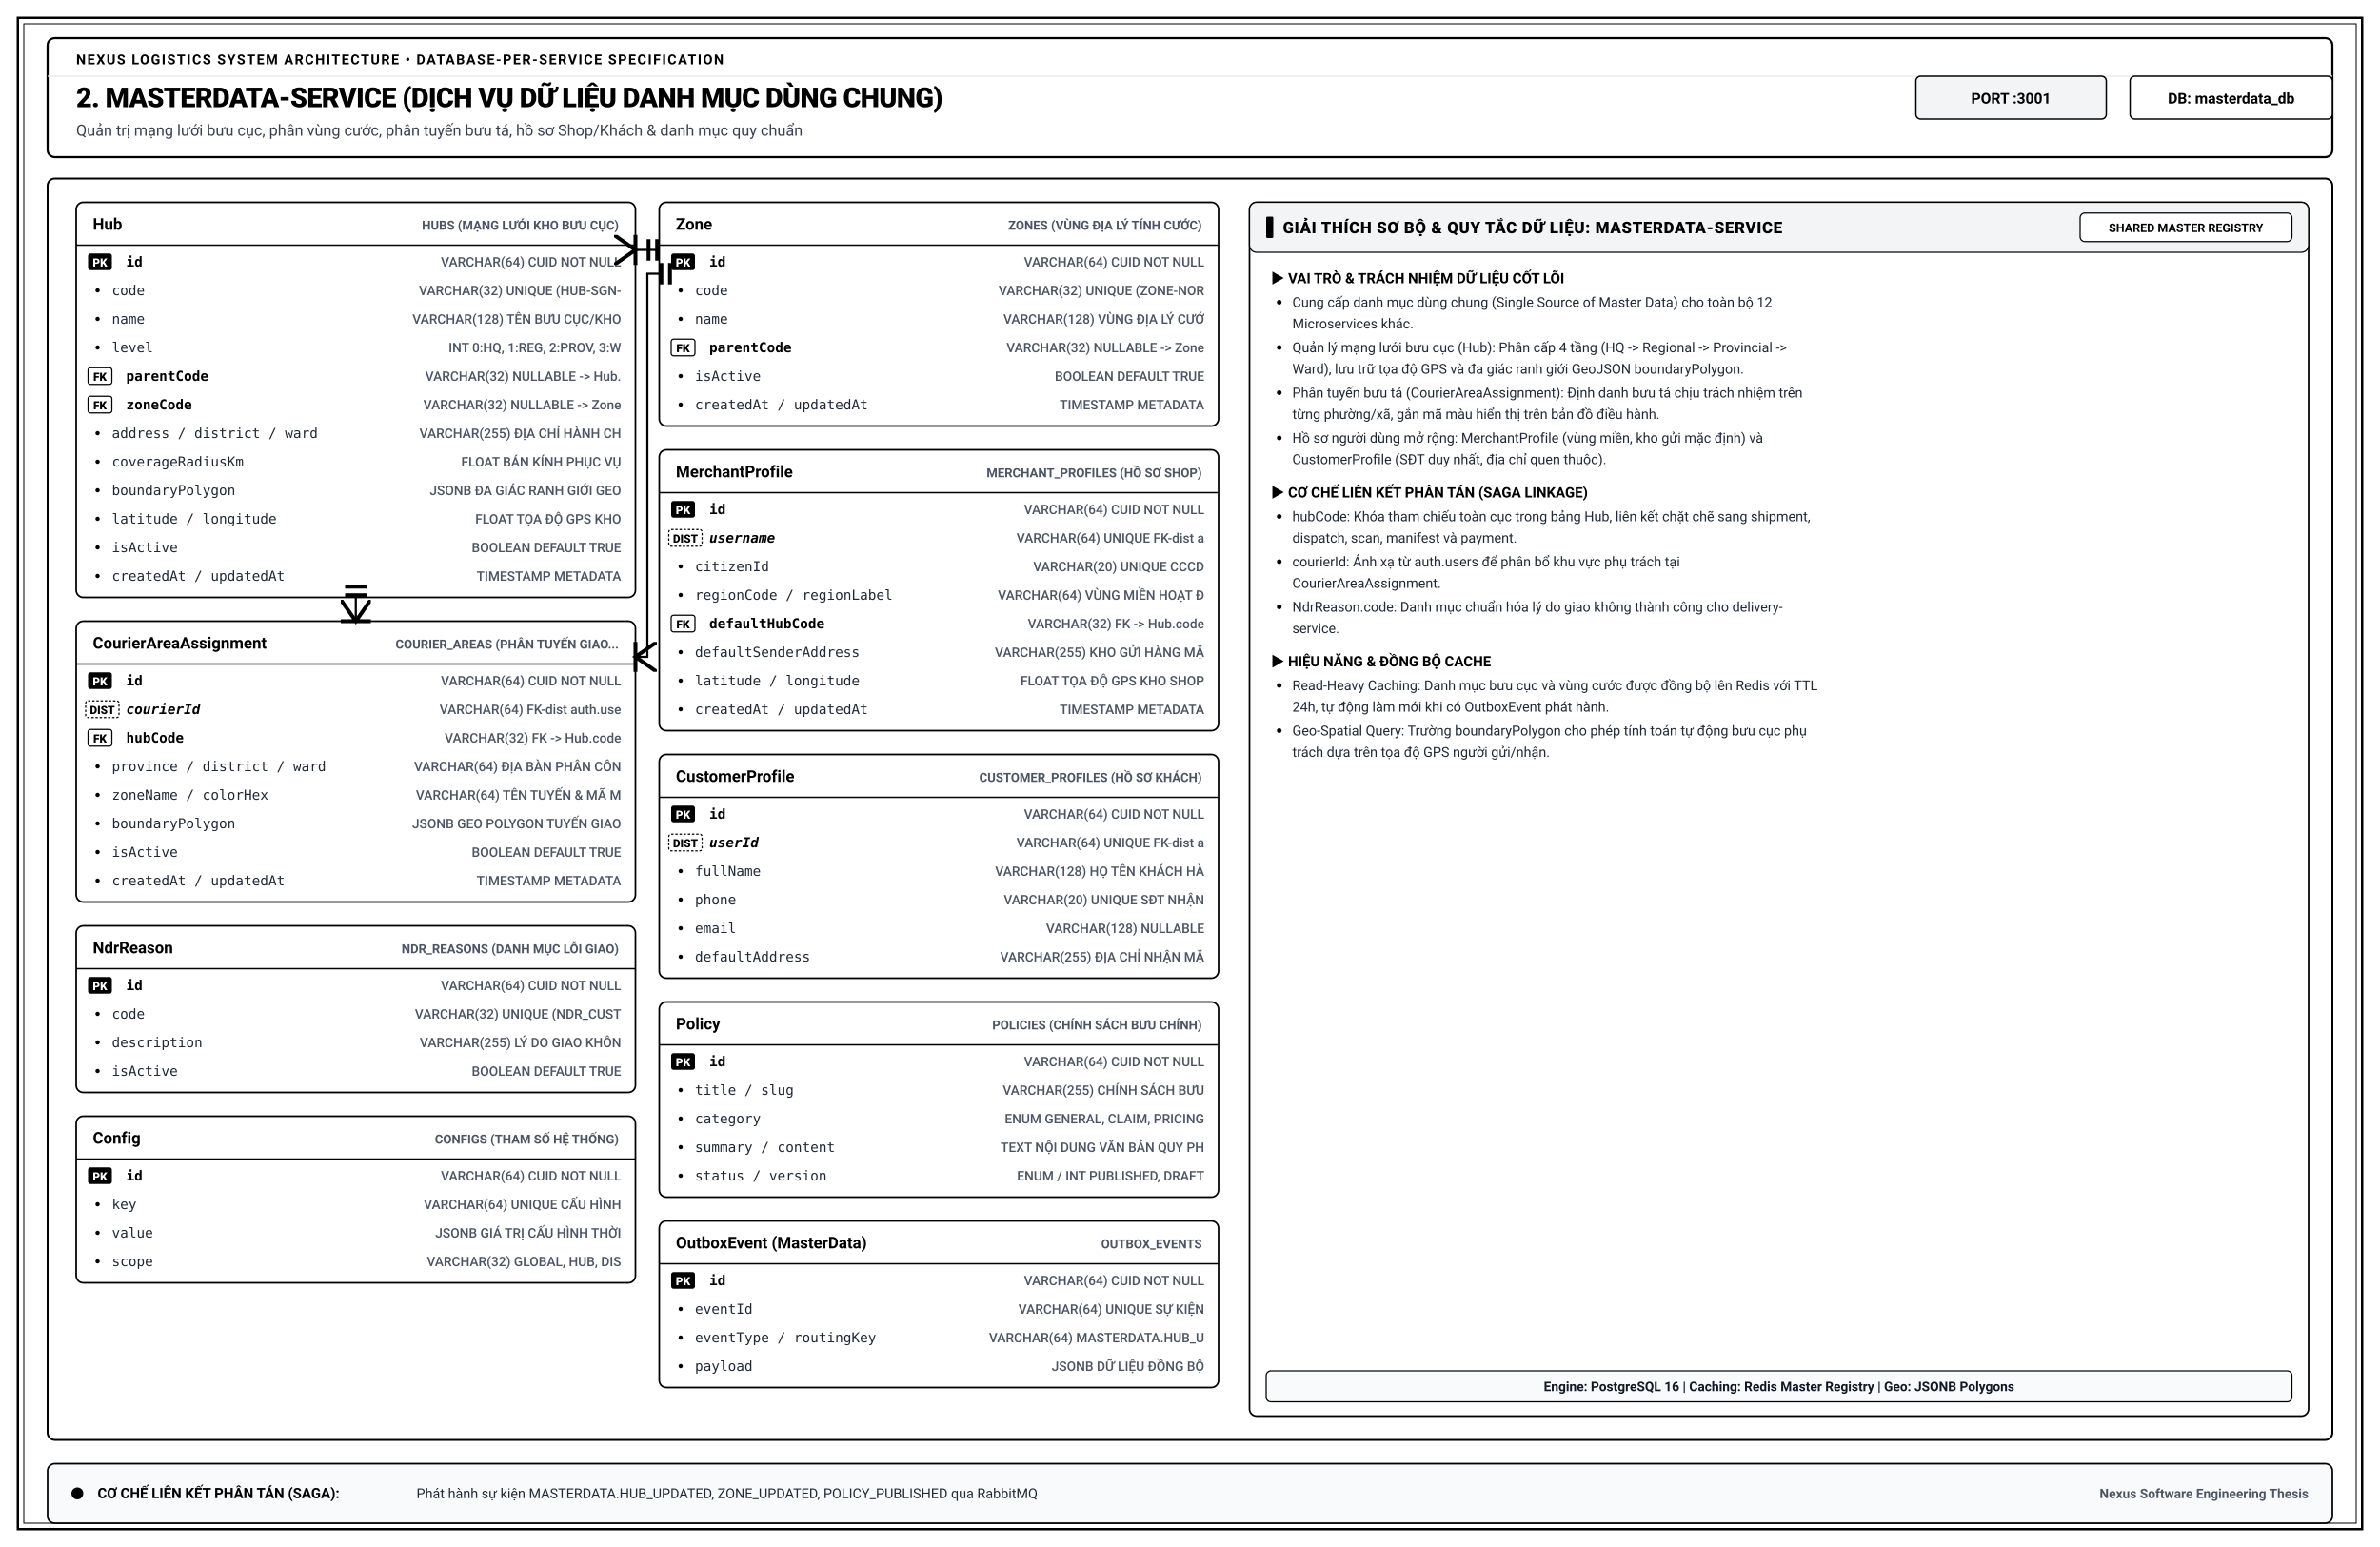
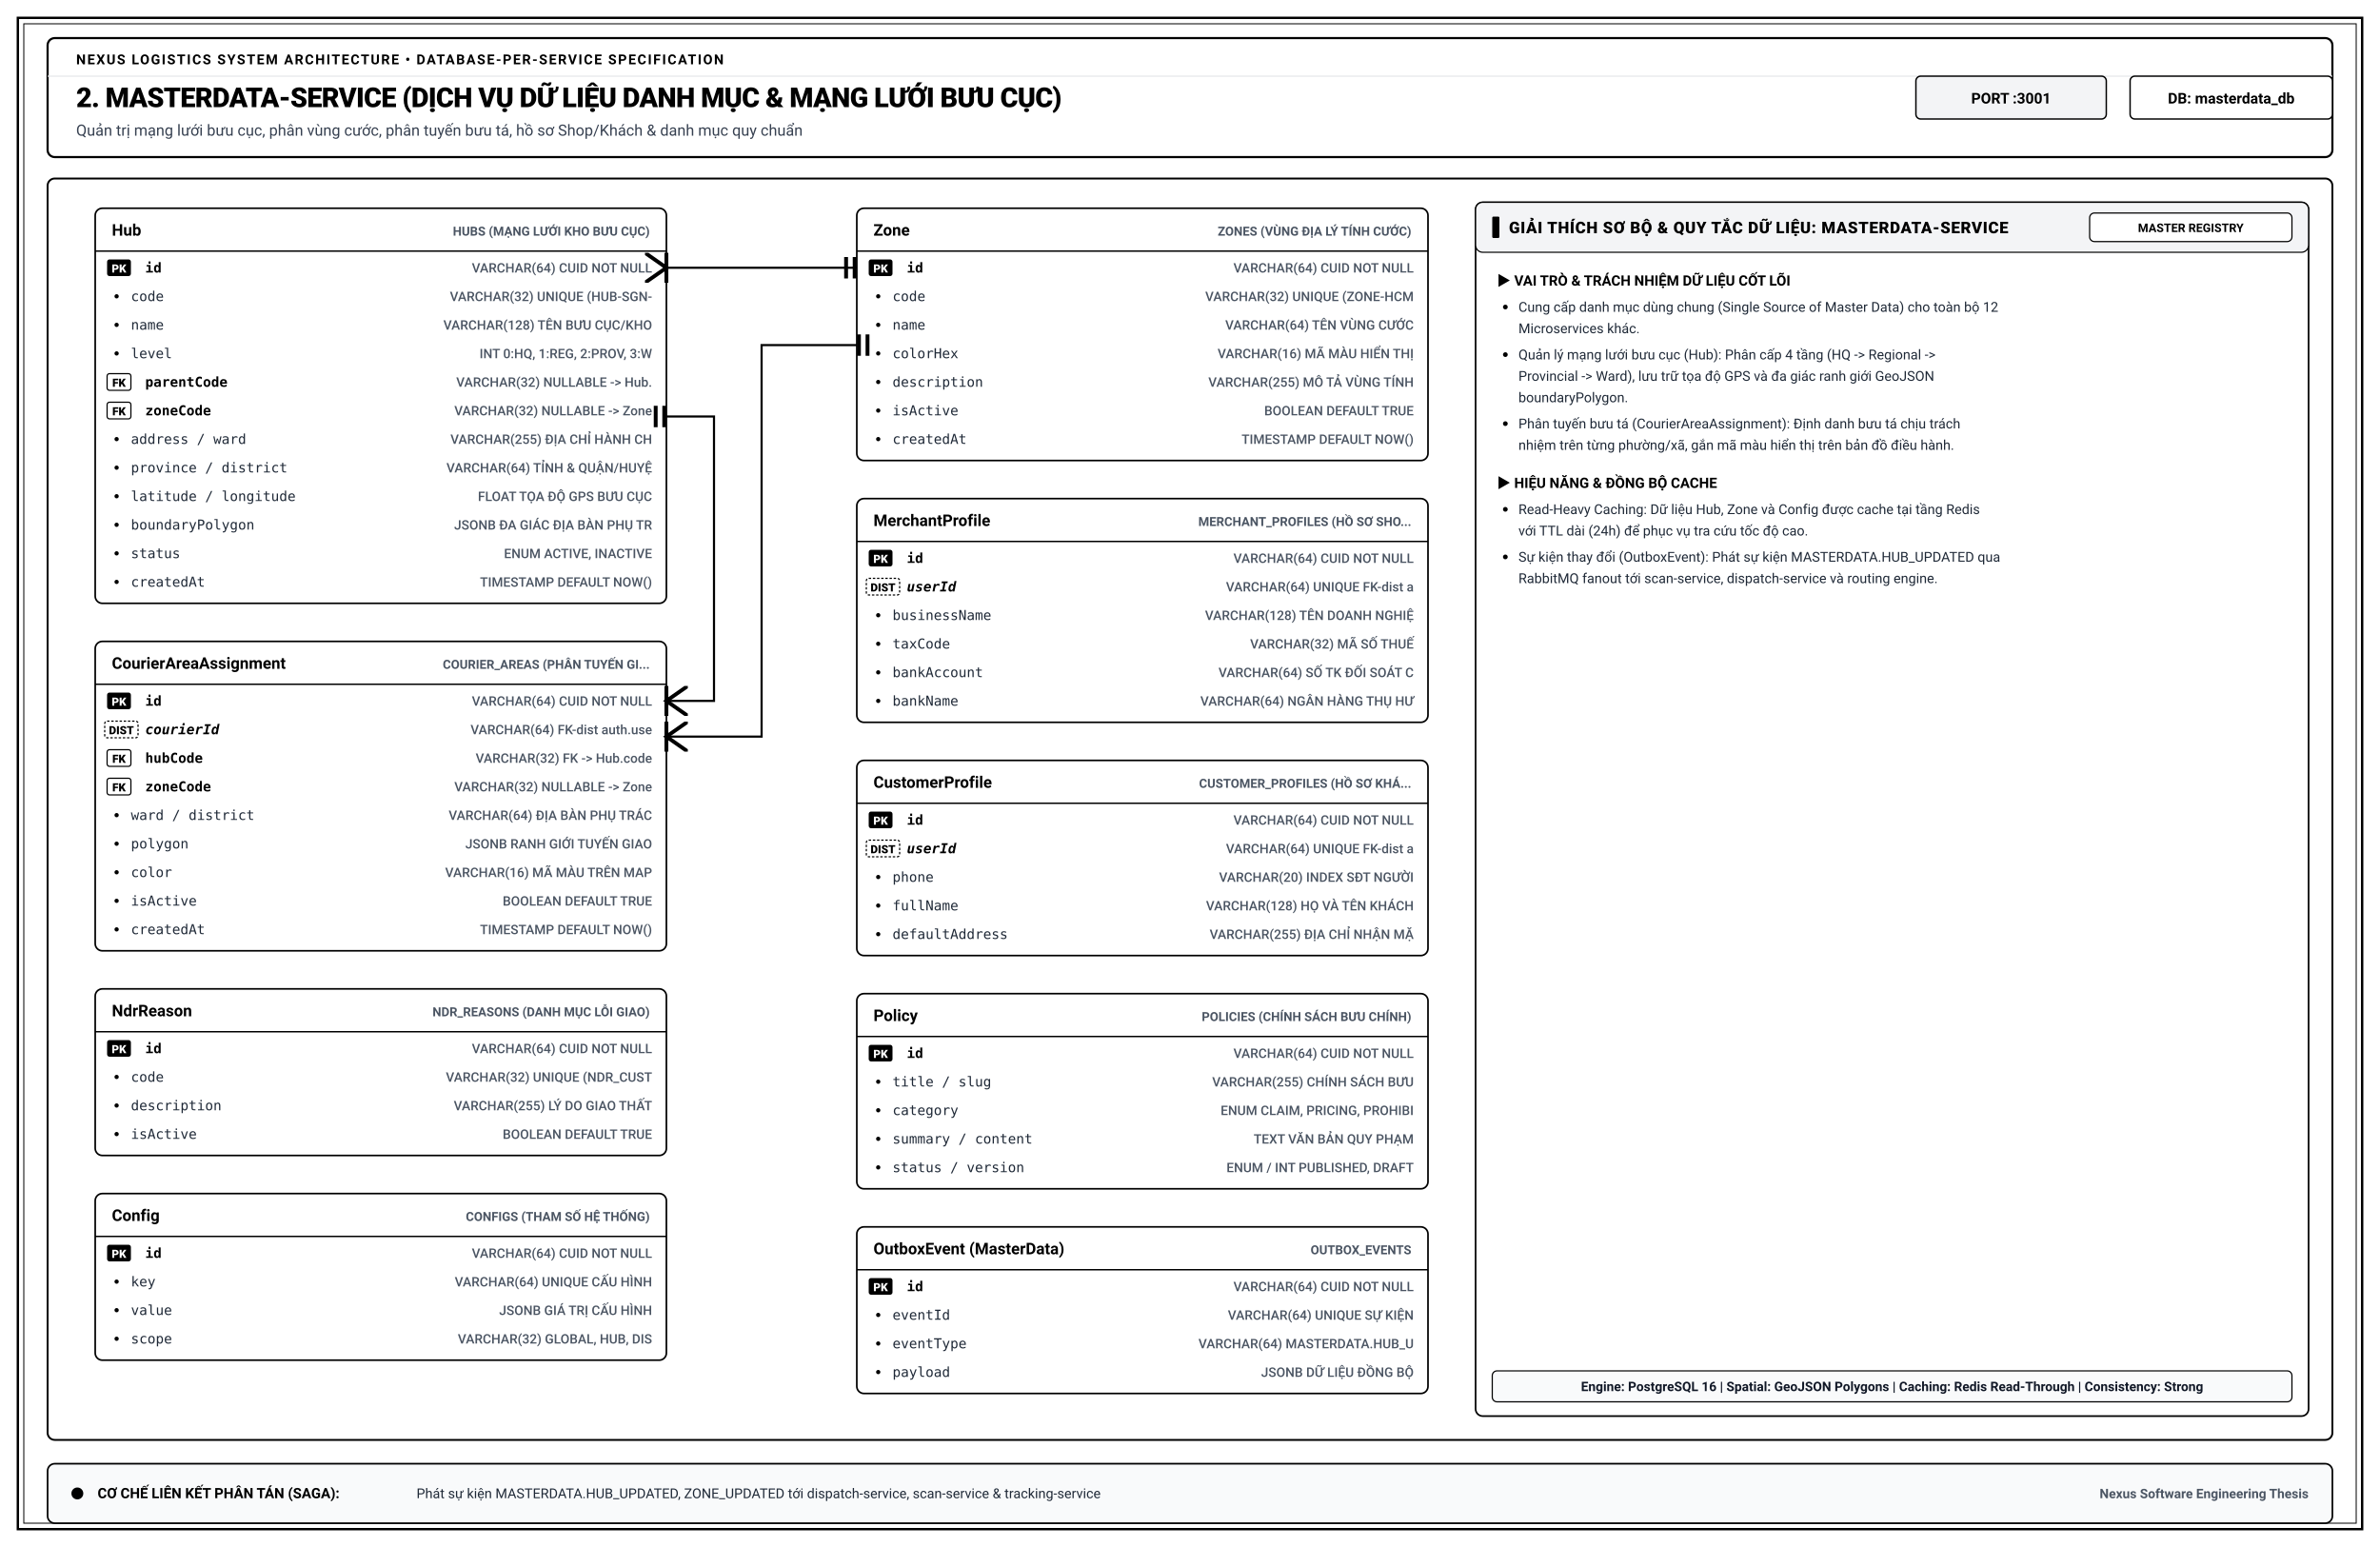
<svg xmlns="http://www.w3.org/2000/svg" viewBox="0 0 2000 1300" width="100%" height="100%" style="background:#FFFFFF;">
  <defs>
    <marker id="crow-many" markerWidth="14" markerHeight="14" refX="10" refY="7" orient="auto">
      <path d="M 0 0 L 10 7 L 0 14 M 10 0 L 10 14" stroke="#000000" stroke-width="1.8" fill="none" />
    </marker>
    <marker id="crow-one" markerWidth="14" markerHeight="14" refX="10" refY="7" orient="auto">
      <line x1="5" y1="2" x2="5" y2="12" stroke="#000000" stroke-width="1.8" />
      <line x1="9" y1="2" x2="9" y2="12" stroke="#000000" stroke-width="1.8" />
    </marker>
    <marker id="arrow-dist" markerWidth="12" markerHeight="12" refX="9" refY="6" orient="auto">
      <path d="M 0 1 L 9 6 L 0 11 z" fill="#000000" />
    </marker>
  </defs>
  <rect width="100%" height="100%" fill="#FFFFFF" />
  <rect x="15" y="15" width="1970" height="1270" fill="none" stroke="#000000" stroke-width="2" />
  <rect x="20" y="20" width="1960" height="1260" fill="none" stroke="#000000" stroke-width="0.8" />
  <style>
    text { font-family: -apple-system, BlinkMacSystemFont, "Segoe UI", Roboto, "Helvetica Neue", Arial, sans-serif; }
    .doc-badge { font-size: 11.5px; font-weight: 700; fill: #000000; letter-spacing: 1.2px; text-transform: uppercase; }
    .doc-title { font-size: 23px; font-weight: 800; fill: #000000; letter-spacing: -0.5px; }
    .doc-subtitle { font-size: 13px; font-weight: 400; fill: #374151; }
    
    .tbl-header { font-size: 13.5px; font-weight: 700; fill: #000000; }
    .tbl-tag { font-size: 10.5px; font-weight: 600; fill: #4B5563; text-transform: uppercase; }
    .tbl-field-pk { font-size: 11.5px; font-weight: 700; fill: #000000; font-family: ui-monospace, Menlo, monospace; }
    .tbl-field-fk { font-size: 11.5px; font-weight: 600; fill: #000000; font-family: ui-monospace, Menlo, monospace; }
    .tbl-field-dist { font-size: 11.5px; font-weight: 600; fill: #000000; font-style: italic; font-family: ui-monospace, Menlo, monospace; }
    .tbl-field-normal { font-size: 11.5px; font-weight: 500; fill: #1F2937; font-family: ui-monospace, Menlo, monospace; }
    .tbl-type { font-size: 11px; font-weight: 500; fill: #4B5563; }

    .badge-pk { font-size: 9.5px; font-weight: 800; fill: #FFFFFF; }
    .badge-fk { font-size: 9.5px; font-weight: 800; fill: #000000; }
    .badge-dist { font-size: 9.5px; font-weight: 800; fill: #000000; }

    .panel-header { font-size: 13.5px; font-weight: 800; fill: #000000; text-transform: uppercase; letter-spacing: 0.5px; }
    .panel-sec-title { font-size: 12px; font-weight: 700; fill: #000000; }
    .panel-body { font-size: 11.5px; font-weight: 400; fill: #1F2937; }
    .panel-bold { font-weight: 700; fill: #000000; }
    .panel-code { font-family: ui-monospace, Menlo, monospace; font-size: 11px; font-weight: 700; fill: #000000; }
  </style>
  <g id="Header" transform="translate(40, 32)">
    <rect width="1920" height="100" rx="6" fill="#FFFFFF" stroke="#000000" stroke-width="1.8" />
    <line x1="0" y1="32" x2="1920" y2="32" stroke="#E5E7EB" stroke-width="1" />
    <text x="24" y="22" class="doc-badge">NEXUS LOGISTICS SYSTEM ARCHITECTURE • DATABASE-PER-SERVICE SPECIFICATION</text>
-     <text x="24" y="58" class="doc-title">2. MASTERDATA-SERVICE (DỊCH VỤ DỮ LIỆU DANH MỤC DÙNG CHUNG)</text>
+     <text x="24" y="58" class="doc-title">2. MASTERDATA-SERVICE (DỊCH VỤ DỮ LIỆU DANH MỤC &amp; MẠNG LƯỚI BƯU CỤC)</text>
    <text x="24" y="82" class="doc-subtitle">Quản trị mạng lưới bưu cục, phân vùng cước, phân tuyến bưu tá, hồ sơ Shop/Khách &amp; danh mục quy chuẩn</text>
    <rect x="1570" y="32" width="160" height="36" rx="4" fill="#F3F4F6" stroke="#000000" stroke-width="1.2" />
    <text x="1650" y="55" font-size="12.5" font-weight="700" fill="#000000" text-anchor="middle">PORT :3001</text>
    <rect x="1750" y="32" width="170" height="36" rx="4" fill="#FFFFFF" stroke="#000000" stroke-width="1.2" />
    <text x="1835" y="55" font-size="12.5" font-weight="700" fill="#000000" text-anchor="middle">DB: masterdata_db</text>
  </g>
  <g id="ServiceBody" transform="translate(40, 150)">
    <rect width="1920" height="1060" rx="6" fill="#FFFFFF" stroke="#000000" stroke-width="1.6" />
-     <g transform="translate(24, 20)">
-       <rect width="470" height="332" rx="6" fill="#FFFFFF" stroke="#000000" stroke-width="1.4" />
-       <line x1="0" y1="36" x2="470" y2="36" stroke="#000000" stroke-width="1.2" />
+     <g transform="translate(40, 25)">
+       <rect width="480" height="332" rx="6" fill="#FFFFFF" stroke="#000000" stroke-width="1.4" />
+       <line x1="0" y1="36" x2="480" y2="36" stroke="#000000" stroke-width="1.2" />
      <text x="14" y="23" class="tbl-header">Hub</text>
-       <text x="456" y="23" class="tbl-tag" text-anchor="end">HUBS (MẠNG LƯỚI KHO BƯU CỤC)</text>
-       <rect x="10" y="43" width="20" height="14" rx="2" fill="#000000" />
-       <text x="20" y="54" class="badge-pk" text-anchor="middle">PK</text>
-       <text x="42" y="54" class="tbl-field-pk">id</text>
-       <text x="458" y="54" class="tbl-type" text-anchor="end">VARCHAR(64) CUID NOT NULL</text>
+       <text x="466" y="23" class="tbl-tag" text-anchor="end">HUBS (MẠNG LƯỚI KHO BƯU CỤC)</text>
+       <rect x="10" y="43" width="20" height="14" rx="2" fill="#000000" />
+       <text x="20" y="54" class="badge-pk" text-anchor="middle">PK</text>
+       <text x="42" y="54" class="tbl-field-pk">id</text>
+       <text x="468" y="54" class="tbl-type" text-anchor="end">VARCHAR(64) CUID NOT NULL</text>
      <circle cx="18" cy="74" r="1.8" fill="#000000" />
      <text x="30" y="78" class="tbl-field-normal">code</text>
-       <text x="458" y="78" class="tbl-type" text-anchor="end">VARCHAR(32) UNIQUE (HUB-SGN-</text>
+       <text x="468" y="78" class="tbl-type" text-anchor="end">VARCHAR(32) UNIQUE (HUB-SGN-</text>
      <circle cx="18" cy="98" r="1.8" fill="#000000" />
      <text x="30" y="102" class="tbl-field-normal">name</text>
-       <text x="458" y="102" class="tbl-type" text-anchor="end">VARCHAR(128) TÊN BƯU CỤC/KHO</text>
+       <text x="468" y="102" class="tbl-type" text-anchor="end">VARCHAR(128) TÊN BƯU CỤC/KHO</text>
      <circle cx="18" cy="122" r="1.8" fill="#000000" />
      <text x="30" y="126" class="tbl-field-normal">level</text>
-       <text x="458" y="126" class="tbl-type" text-anchor="end">INT 0:HQ, 1:REG, 2:PROV, 3:W</text>
+       <text x="468" y="126" class="tbl-type" text-anchor="end">INT 0:HQ, 1:REG, 2:PROV, 3:W</text>
      <rect x="10" y="139" width="20" height="14" rx="2" fill="#FFFFFF" stroke="#000000" stroke-width="1" />
      <text x="20" y="150" class="badge-fk" text-anchor="middle">FK</text>
      <text x="42" y="150" class="tbl-field-fk">parentCode</text>
-       <text x="458" y="150" class="tbl-type" text-anchor="end">VARCHAR(32) NULLABLE -&gt; Hub.</text>
+       <text x="468" y="150" class="tbl-type" text-anchor="end">VARCHAR(32) NULLABLE -&gt; Hub.</text>
      <rect x="10" y="163" width="20" height="14" rx="2" fill="#FFFFFF" stroke="#000000" stroke-width="1" />
      <text x="20" y="174" class="badge-fk" text-anchor="middle">FK</text>
      <text x="42" y="174" class="tbl-field-fk">zoneCode</text>
-       <text x="458" y="174" class="tbl-type" text-anchor="end">VARCHAR(32) NULLABLE -&gt; Zone</text>
+       <text x="468" y="174" class="tbl-type" text-anchor="end">VARCHAR(32) NULLABLE -&gt; Zone</text>
      <circle cx="18" cy="194" r="1.8" fill="#000000" />
-       <text x="30" y="198" class="tbl-field-normal">address / district / ward</text>
-       <text x="458" y="198" class="tbl-type" text-anchor="end">VARCHAR(255) ĐỊA CHỈ HÀNH CH</text>
+       <text x="30" y="198" class="tbl-field-normal">address / ward</text>
+       <text x="468" y="198" class="tbl-type" text-anchor="end">VARCHAR(255) ĐỊA CHỈ HÀNH CH</text>
      <circle cx="18" cy="218" r="1.8" fill="#000000" />
-       <text x="30" y="222" class="tbl-field-normal">coverageRadiusKm</text>
-       <text x="458" y="222" class="tbl-type" text-anchor="end">FLOAT BÁN KÍNH PHỤC VỤ</text>
+       <text x="30" y="222" class="tbl-field-normal">province / district</text>
+       <text x="468" y="222" class="tbl-type" text-anchor="end">VARCHAR(64) TỈNH &amp; QUẬN/HUYỆ</text>
      <circle cx="18" cy="242" r="1.8" fill="#000000" />
-       <text x="30" y="246" class="tbl-field-normal">boundaryPolygon</text>
-       <text x="458" y="246" class="tbl-type" text-anchor="end">JSONB ĐA GIÁC RANH GIỚI GEO</text>
+       <text x="30" y="246" class="tbl-field-normal">latitude / longitude</text>
+       <text x="468" y="246" class="tbl-type" text-anchor="end">FLOAT TỌA ĐỘ GPS BƯU CỤC</text>
      <circle cx="18" cy="266" r="1.8" fill="#000000" />
-       <text x="30" y="270" class="tbl-field-normal">latitude / longitude</text>
-       <text x="458" y="270" class="tbl-type" text-anchor="end">FLOAT TỌA ĐỘ GPS KHO</text>
+       <text x="30" y="270" class="tbl-field-normal">boundaryPolygon</text>
+       <text x="468" y="270" class="tbl-type" text-anchor="end">JSONB ĐA GIÁC ĐỊA BÀN PHỤ TR</text>
      <circle cx="18" cy="290" r="1.8" fill="#000000" />
-       <text x="30" y="294" class="tbl-field-normal">isActive</text>
-       <text x="458" y="294" class="tbl-type" text-anchor="end">BOOLEAN DEFAULT TRUE</text>
+       <text x="30" y="294" class="tbl-field-normal">status</text>
+       <text x="468" y="294" class="tbl-type" text-anchor="end">ENUM ACTIVE, INACTIVE</text>
      <circle cx="18" cy="314" r="1.8" fill="#000000" />
-       <text x="30" y="318" class="tbl-field-normal">createdAt / updatedAt</text>
-       <text x="458" y="318" class="tbl-type" text-anchor="end">TIMESTAMP METADATA</text>
-     </g>
-     <g transform="translate(514, 20)">
-       <rect width="470" height="188" rx="6" fill="#FFFFFF" stroke="#000000" stroke-width="1.4" />
-       <line x1="0" y1="36" x2="470" y2="36" stroke="#000000" stroke-width="1.2" />
+       <text x="30" y="318" class="tbl-field-normal">createdAt</text>
+       <text x="468" y="318" class="tbl-type" text-anchor="end">TIMESTAMP DEFAULT NOW()</text>
+     </g>
+     <g transform="translate(680, 25)">
+       <rect width="480" height="212" rx="6" fill="#FFFFFF" stroke="#000000" stroke-width="1.4" />
+       <line x1="0" y1="36" x2="480" y2="36" stroke="#000000" stroke-width="1.2" />
      <text x="14" y="23" class="tbl-header">Zone</text>
-       <text x="456" y="23" class="tbl-tag" text-anchor="end">ZONES (VÙNG ĐỊA LÝ TÍNH CƯỚC)</text>
-       <rect x="10" y="43" width="20" height="14" rx="2" fill="#000000" />
-       <text x="20" y="54" class="badge-pk" text-anchor="middle">PK</text>
-       <text x="42" y="54" class="tbl-field-pk">id</text>
-       <text x="458" y="54" class="tbl-type" text-anchor="end">VARCHAR(64) CUID NOT NULL</text>
+       <text x="466" y="23" class="tbl-tag" text-anchor="end">ZONES (VÙNG ĐỊA LÝ TÍNH CƯỚC)</text>
+       <rect x="10" y="43" width="20" height="14" rx="2" fill="#000000" />
+       <text x="20" y="54" class="badge-pk" text-anchor="middle">PK</text>
+       <text x="42" y="54" class="tbl-field-pk">id</text>
+       <text x="468" y="54" class="tbl-type" text-anchor="end">VARCHAR(64) CUID NOT NULL</text>
      <circle cx="18" cy="74" r="1.8" fill="#000000" />
      <text x="30" y="78" class="tbl-field-normal">code</text>
-       <text x="458" y="78" class="tbl-type" text-anchor="end">VARCHAR(32) UNIQUE (ZONE-NOR</text>
+       <text x="468" y="78" class="tbl-type" text-anchor="end">VARCHAR(32) UNIQUE (ZONE-HCM</text>
      <circle cx="18" cy="98" r="1.8" fill="#000000" />
      <text x="30" y="102" class="tbl-field-normal">name</text>
-       <text x="458" y="102" class="tbl-type" text-anchor="end">VARCHAR(128) VÙNG ĐỊA LÝ CƯỚ</text>
-       <rect x="10" y="115" width="20" height="14" rx="2" fill="#FFFFFF" stroke="#000000" stroke-width="1" />
-       <text x="20" y="126" class="badge-fk" text-anchor="middle">FK</text>
-       <text x="42" y="126" class="tbl-field-fk">parentCode</text>
-       <text x="458" y="126" class="tbl-type" text-anchor="end">VARCHAR(32) NULLABLE -&gt; Zone</text>
-       <circle cx="18" cy="146" r="1.8" fill="#000000" />
-       <text x="30" y="150" class="tbl-field-normal">isActive</text>
-       <text x="458" y="150" class="tbl-type" text-anchor="end">BOOLEAN DEFAULT TRUE</text>
+       <text x="468" y="102" class="tbl-type" text-anchor="end">VARCHAR(64) TÊN VÙNG CƯỚC</text>
+       <circle cx="18" cy="122" r="1.8" fill="#000000" />
+       <text x="30" y="126" class="tbl-field-normal">colorHex</text>
+       <text x="468" y="126" class="tbl-type" text-anchor="end">VARCHAR(16) MÃ MÀU HIỂN THỊ</text>
+       <circle cx="18" cy="146" r="1.8" fill="#000000" />
+       <text x="30" y="150" class="tbl-field-normal">description</text>
+       <text x="468" y="150" class="tbl-type" text-anchor="end">VARCHAR(255) MÔ TẢ VÙNG TÍNH</text>
      <circle cx="18" cy="170" r="1.8" fill="#000000" />
-       <text x="30" y="174" class="tbl-field-normal">createdAt / updatedAt</text>
-       <text x="458" y="174" class="tbl-type" text-anchor="end">TIMESTAMP METADATA</text>
-     </g>
-     <g transform="translate(24, 372)">
-       <rect width="470" height="236" rx="6" fill="#FFFFFF" stroke="#000000" stroke-width="1.4" />
-       <line x1="0" y1="36" x2="470" y2="36" stroke="#000000" stroke-width="1.2" />
+       <text x="30" y="174" class="tbl-field-normal">isActive</text>
+       <text x="468" y="174" class="tbl-type" text-anchor="end">BOOLEAN DEFAULT TRUE</text>
+       <circle cx="18" cy="194" r="1.8" fill="#000000" />
+       <text x="30" y="198" class="tbl-field-normal">createdAt</text>
+       <text x="468" y="198" class="tbl-type" text-anchor="end">TIMESTAMP DEFAULT NOW()</text>
+     </g>
+     <g transform="translate(40, 389)">
+       <rect width="480" height="260" rx="6" fill="#FFFFFF" stroke="#000000" stroke-width="1.4" />
+       <line x1="0" y1="36" x2="480" y2="36" stroke="#000000" stroke-width="1.2" />
      <text x="14" y="23" class="tbl-header">CourierAreaAssignment</text>
-       <text x="456" y="23" class="tbl-tag" text-anchor="end">COURIER_AREAS (PHÂN TUYẾN GIAO...</text>
-       <rect x="10" y="43" width="20" height="14" rx="2" fill="#000000" />
-       <text x="20" y="54" class="badge-pk" text-anchor="middle">PK</text>
-       <text x="42" y="54" class="tbl-field-pk">id</text>
-       <text x="458" y="54" class="tbl-type" text-anchor="end">VARCHAR(64) CUID NOT NULL</text>
+       <text x="466" y="23" class="tbl-tag" text-anchor="end">COURIER_AREAS (PHÂN TUYẾN GI...</text>
+       <rect x="10" y="43" width="20" height="14" rx="2" fill="#000000" />
+       <text x="20" y="54" class="badge-pk" text-anchor="middle">PK</text>
+       <text x="42" y="54" class="tbl-field-pk">id</text>
+       <text x="468" y="54" class="tbl-type" text-anchor="end">VARCHAR(64) CUID NOT NULL</text>
      <rect x="8" y="67" width="28" height="14" rx="2" fill="#FFFFFF" stroke="#000000" stroke-width="1" stroke-dasharray="2 1.5" />
      <text x="22" y="78" class="badge-dist" text-anchor="middle">DIST</text>
      <text x="42" y="78" class="tbl-field-dist">courierId</text>
-       <text x="458" y="78" class="tbl-type" text-anchor="end">VARCHAR(64) FK-dist auth.use</text>
+       <text x="468" y="78" class="tbl-type" text-anchor="end">VARCHAR(64) FK-dist auth.use</text>
      <rect x="10" y="91" width="20" height="14" rx="2" fill="#FFFFFF" stroke="#000000" stroke-width="1" />
      <text x="20" y="102" class="badge-fk" text-anchor="middle">FK</text>
      <text x="42" y="102" class="tbl-field-fk">hubCode</text>
-       <text x="458" y="102" class="tbl-type" text-anchor="end">VARCHAR(32) FK -&gt; Hub.code</text>
-       <circle cx="18" cy="122" r="1.8" fill="#000000" />
-       <text x="30" y="126" class="tbl-field-normal">province / district / ward</text>
-       <text x="458" y="126" class="tbl-type" text-anchor="end">VARCHAR(64) ĐỊA BÀN PHÂN CÔN</text>
-       <circle cx="18" cy="146" r="1.8" fill="#000000" />
-       <text x="30" y="150" class="tbl-field-normal">zoneName / colorHex</text>
-       <text x="458" y="150" class="tbl-type" text-anchor="end">VARCHAR(64) TÊN TUYẾN &amp; MÃ M</text>
+       <text x="468" y="102" class="tbl-type" text-anchor="end">VARCHAR(32) FK -&gt; Hub.code</text>
+       <rect x="10" y="115" width="20" height="14" rx="2" fill="#FFFFFF" stroke="#000000" stroke-width="1" />
+       <text x="20" y="126" class="badge-fk" text-anchor="middle">FK</text>
+       <text x="42" y="126" class="tbl-field-fk">zoneCode</text>
+       <text x="468" y="126" class="tbl-type" text-anchor="end">VARCHAR(32) NULLABLE -&gt; Zone</text>
+       <circle cx="18" cy="146" r="1.8" fill="#000000" />
+       <text x="30" y="150" class="tbl-field-normal">ward / district</text>
+       <text x="468" y="150" class="tbl-type" text-anchor="end">VARCHAR(64) ĐỊA BÀN PHỤ TRÁC</text>
      <circle cx="18" cy="170" r="1.8" fill="#000000" />
-       <text x="30" y="174" class="tbl-field-normal">boundaryPolygon</text>
-       <text x="458" y="174" class="tbl-type" text-anchor="end">JSONB GEO POLYGON TUYẾN GIAO</text>
+       <text x="30" y="174" class="tbl-field-normal">polygon</text>
+       <text x="468" y="174" class="tbl-type" text-anchor="end">JSONB RANH GIỚI TUYẾN GIAO</text>
      <circle cx="18" cy="194" r="1.8" fill="#000000" />
-       <text x="30" y="198" class="tbl-field-normal">isActive</text>
-       <text x="458" y="198" class="tbl-type" text-anchor="end">BOOLEAN DEFAULT TRUE</text>
+       <text x="30" y="198" class="tbl-field-normal">color</text>
+       <text x="468" y="198" class="tbl-type" text-anchor="end">VARCHAR(16) MÃ MÀU TRÊN MAP</text>
      <circle cx="18" cy="218" r="1.8" fill="#000000" />
-       <text x="30" y="222" class="tbl-field-normal">createdAt / updatedAt</text>
-       <text x="458" y="222" class="tbl-type" text-anchor="end">TIMESTAMP METADATA</text>
-     </g>
-     <g transform="translate(514, 228)">
-       <rect width="470" height="236" rx="6" fill="#FFFFFF" stroke="#000000" stroke-width="1.4" />
-       <line x1="0" y1="36" x2="470" y2="36" stroke="#000000" stroke-width="1.2" />
+       <text x="30" y="222" class="tbl-field-normal">isActive</text>
+       <text x="468" y="222" class="tbl-type" text-anchor="end">BOOLEAN DEFAULT TRUE</text>
+       <circle cx="18" cy="242" r="1.8" fill="#000000" />
+       <text x="30" y="246" class="tbl-field-normal">createdAt</text>
+       <text x="468" y="246" class="tbl-type" text-anchor="end">TIMESTAMP DEFAULT NOW()</text>
+     </g>
+     <g transform="translate(680, 269)">
+       <rect width="480" height="188" rx="6" fill="#FFFFFF" stroke="#000000" stroke-width="1.4" />
+       <line x1="0" y1="36" x2="480" y2="36" stroke="#000000" stroke-width="1.2" />
      <text x="14" y="23" class="tbl-header">MerchantProfile</text>
-       <text x="456" y="23" class="tbl-tag" text-anchor="end">MERCHANT_PROFILES (HỒ SƠ SHOP)</text>
-       <rect x="10" y="43" width="20" height="14" rx="2" fill="#000000" />
-       <text x="20" y="54" class="badge-pk" text-anchor="middle">PK</text>
-       <text x="42" y="54" class="tbl-field-pk">id</text>
-       <text x="458" y="54" class="tbl-type" text-anchor="end">VARCHAR(64) CUID NOT NULL</text>
-       <rect x="8" y="67" width="28" height="14" rx="2" fill="#FFFFFF" stroke="#000000" stroke-width="1" stroke-dasharray="2 1.5" />
-       <text x="22" y="78" class="badge-dist" text-anchor="middle">DIST</text>
-       <text x="42" y="78" class="tbl-field-dist">username</text>
-       <text x="458" y="78" class="tbl-type" text-anchor="end">VARCHAR(64) UNIQUE FK-dist a</text>
-       <circle cx="18" cy="98" r="1.8" fill="#000000" />
-       <text x="30" y="102" class="tbl-field-normal">citizenId</text>
-       <text x="458" y="102" class="tbl-type" text-anchor="end">VARCHAR(20) UNIQUE CCCD</text>
-       <circle cx="18" cy="122" r="1.8" fill="#000000" />
-       <text x="30" y="126" class="tbl-field-normal">regionCode / regionLabel</text>
-       <text x="458" y="126" class="tbl-type" text-anchor="end">VARCHAR(64) VÙNG MIỀN HOẠT Đ</text>
-       <rect x="10" y="139" width="20" height="14" rx="2" fill="#FFFFFF" stroke="#000000" stroke-width="1" />
-       <text x="20" y="150" class="badge-fk" text-anchor="middle">FK</text>
-       <text x="42" y="150" class="tbl-field-fk">defaultHubCode</text>
-       <text x="458" y="150" class="tbl-type" text-anchor="end">VARCHAR(32) FK -&gt; Hub.code</text>
-       <circle cx="18" cy="170" r="1.8" fill="#000000" />
-       <text x="30" y="174" class="tbl-field-normal">defaultSenderAddress</text>
-       <text x="458" y="174" class="tbl-type" text-anchor="end">VARCHAR(255) KHO GỬI HÀNG MẶ</text>
-       <circle cx="18" cy="194" r="1.8" fill="#000000" />
-       <text x="30" y="198" class="tbl-field-normal">latitude / longitude</text>
-       <text x="458" y="198" class="tbl-type" text-anchor="end">FLOAT TỌA ĐỘ GPS KHO SHOP</text>
-       <circle cx="18" cy="218" r="1.8" fill="#000000" />
-       <text x="30" y="222" class="tbl-field-normal">createdAt / updatedAt</text>
-       <text x="458" y="222" class="tbl-type" text-anchor="end">TIMESTAMP METADATA</text>
-     </g>
-     <g transform="translate(514, 484)">
-       <rect width="470" height="188" rx="6" fill="#FFFFFF" stroke="#000000" stroke-width="1.4" />
-       <line x1="0" y1="36" x2="470" y2="36" stroke="#000000" stroke-width="1.2" />
-       <text x="14" y="23" class="tbl-header">CustomerProfile</text>
-       <text x="456" y="23" class="tbl-tag" text-anchor="end">CUSTOMER_PROFILES (HỒ SƠ KHÁCH)</text>
-       <rect x="10" y="43" width="20" height="14" rx="2" fill="#000000" />
-       <text x="20" y="54" class="badge-pk" text-anchor="middle">PK</text>
-       <text x="42" y="54" class="tbl-field-pk">id</text>
-       <text x="458" y="54" class="tbl-type" text-anchor="end">VARCHAR(64) CUID NOT NULL</text>
+       <text x="466" y="23" class="tbl-tag" text-anchor="end">MERCHANT_PROFILES (HỒ SƠ SHO...</text>
+       <rect x="10" y="43" width="20" height="14" rx="2" fill="#000000" />
+       <text x="20" y="54" class="badge-pk" text-anchor="middle">PK</text>
+       <text x="42" y="54" class="tbl-field-pk">id</text>
+       <text x="468" y="54" class="tbl-type" text-anchor="end">VARCHAR(64) CUID NOT NULL</text>
      <rect x="8" y="67" width="28" height="14" rx="2" fill="#FFFFFF" stroke="#000000" stroke-width="1" stroke-dasharray="2 1.5" />
      <text x="22" y="78" class="badge-dist" text-anchor="middle">DIST</text>
      <text x="42" y="78" class="tbl-field-dist">userId</text>
-       <text x="458" y="78" class="tbl-type" text-anchor="end">VARCHAR(64) UNIQUE FK-dist a</text>
-       <circle cx="18" cy="98" r="1.8" fill="#000000" />
-       <text x="30" y="102" class="tbl-field-normal">fullName</text>
-       <text x="458" y="102" class="tbl-type" text-anchor="end">VARCHAR(128) HỌ TÊN KHÁCH HÀ</text>
-       <circle cx="18" cy="122" r="1.8" fill="#000000" />
-       <text x="30" y="126" class="tbl-field-normal">phone</text>
-       <text x="458" y="126" class="tbl-type" text-anchor="end">VARCHAR(20) UNIQUE SĐT NHẬN</text>
-       <circle cx="18" cy="146" r="1.8" fill="#000000" />
-       <text x="30" y="150" class="tbl-field-normal">email</text>
-       <text x="458" y="150" class="tbl-type" text-anchor="end">VARCHAR(128) NULLABLE</text>
+       <text x="468" y="78" class="tbl-type" text-anchor="end">VARCHAR(64) UNIQUE FK-dist a</text>
+       <circle cx="18" cy="98" r="1.8" fill="#000000" />
+       <text x="30" y="102" class="tbl-field-normal">businessName</text>
+       <text x="468" y="102" class="tbl-type" text-anchor="end">VARCHAR(128) TÊN DOANH NGHIỆ</text>
+       <circle cx="18" cy="122" r="1.8" fill="#000000" />
+       <text x="30" y="126" class="tbl-field-normal">taxCode</text>
+       <text x="468" y="126" class="tbl-type" text-anchor="end">VARCHAR(32) MÃ SỐ THUẾ</text>
+       <circle cx="18" cy="146" r="1.8" fill="#000000" />
+       <text x="30" y="150" class="tbl-field-normal">bankAccount</text>
+       <text x="468" y="150" class="tbl-type" text-anchor="end">VARCHAR(64) SỐ TK ĐỐI SOÁT C</text>
      <circle cx="18" cy="170" r="1.8" fill="#000000" />
-       <text x="30" y="174" class="tbl-field-normal">defaultAddress</text>
-       <text x="458" y="174" class="tbl-type" text-anchor="end">VARCHAR(255) ĐỊA CHỈ NHẬN MẶ</text>
-     </g>
-     <g transform="translate(24, 628)">
-       <rect width="470" height="140" rx="6" fill="#FFFFFF" stroke="#000000" stroke-width="1.4" />
-       <line x1="0" y1="36" x2="470" y2="36" stroke="#000000" stroke-width="1.2" />
+       <text x="30" y="174" class="tbl-field-normal">bankName</text>
+       <text x="468" y="174" class="tbl-type" text-anchor="end">VARCHAR(64) NGÂN HÀNG THỤ HƯ</text>
+     </g>
+     <g transform="translate(680, 489)">
+       <rect width="480" height="164" rx="6" fill="#FFFFFF" stroke="#000000" stroke-width="1.4" />
+       <line x1="0" y1="36" x2="480" y2="36" stroke="#000000" stroke-width="1.2" />
+       <text x="14" y="23" class="tbl-header">CustomerProfile</text>
+       <text x="466" y="23" class="tbl-tag" text-anchor="end">CUSTOMER_PROFILES (HỒ SƠ KHÁ...</text>
+       <rect x="10" y="43" width="20" height="14" rx="2" fill="#000000" />
+       <text x="20" y="54" class="badge-pk" text-anchor="middle">PK</text>
+       <text x="42" y="54" class="tbl-field-pk">id</text>
+       <text x="468" y="54" class="tbl-type" text-anchor="end">VARCHAR(64) CUID NOT NULL</text>
+       <rect x="8" y="67" width="28" height="14" rx="2" fill="#FFFFFF" stroke="#000000" stroke-width="1" stroke-dasharray="2 1.5" />
+       <text x="22" y="78" class="badge-dist" text-anchor="middle">DIST</text>
+       <text x="42" y="78" class="tbl-field-dist">userId</text>
+       <text x="468" y="78" class="tbl-type" text-anchor="end">VARCHAR(64) UNIQUE FK-dist a</text>
+       <circle cx="18" cy="98" r="1.8" fill="#000000" />
+       <text x="30" y="102" class="tbl-field-normal">phone</text>
+       <text x="468" y="102" class="tbl-type" text-anchor="end">VARCHAR(20) INDEX SĐT NGƯỜI</text>
+       <circle cx="18" cy="122" r="1.8" fill="#000000" />
+       <text x="30" y="126" class="tbl-field-normal">fullName</text>
+       <text x="468" y="126" class="tbl-type" text-anchor="end">VARCHAR(128) HỌ VÀ TÊN KHÁCH</text>
+       <circle cx="18" cy="146" r="1.8" fill="#000000" />
+       <text x="30" y="150" class="tbl-field-normal">defaultAddress</text>
+       <text x="468" y="150" class="tbl-type" text-anchor="end">VARCHAR(255) ĐỊA CHỈ NHẬN MẶ</text>
+     </g>
+     <g transform="translate(40, 681)">
+       <rect width="480" height="140" rx="6" fill="#FFFFFF" stroke="#000000" stroke-width="1.4" />
+       <line x1="0" y1="36" x2="480" y2="36" stroke="#000000" stroke-width="1.2" />
      <text x="14" y="23" class="tbl-header">NdrReason</text>
-       <text x="456" y="23" class="tbl-tag" text-anchor="end">NDR_REASONS (DANH MỤC LỖI GIAO)</text>
-       <rect x="10" y="43" width="20" height="14" rx="2" fill="#000000" />
-       <text x="20" y="54" class="badge-pk" text-anchor="middle">PK</text>
-       <text x="42" y="54" class="tbl-field-pk">id</text>
-       <text x="458" y="54" class="tbl-type" text-anchor="end">VARCHAR(64) CUID NOT NULL</text>
+       <text x="466" y="23" class="tbl-tag" text-anchor="end">NDR_REASONS (DANH MỤC LỖI GIAO)</text>
+       <rect x="10" y="43" width="20" height="14" rx="2" fill="#000000" />
+       <text x="20" y="54" class="badge-pk" text-anchor="middle">PK</text>
+       <text x="42" y="54" class="tbl-field-pk">id</text>
+       <text x="468" y="54" class="tbl-type" text-anchor="end">VARCHAR(64) CUID NOT NULL</text>
      <circle cx="18" cy="74" r="1.8" fill="#000000" />
      <text x="30" y="78" class="tbl-field-normal">code</text>
-       <text x="458" y="78" class="tbl-type" text-anchor="end">VARCHAR(32) UNIQUE (NDR_CUST</text>
+       <text x="468" y="78" class="tbl-type" text-anchor="end">VARCHAR(32) UNIQUE (NDR_CUST</text>
      <circle cx="18" cy="98" r="1.8" fill="#000000" />
      <text x="30" y="102" class="tbl-field-normal">description</text>
-       <text x="458" y="102" class="tbl-type" text-anchor="end">VARCHAR(255) LÝ DO GIAO KHÔN</text>
+       <text x="468" y="102" class="tbl-type" text-anchor="end">VARCHAR(255) LÝ DO GIAO THẤT</text>
      <circle cx="18" cy="122" r="1.8" fill="#000000" />
      <text x="30" y="126" class="tbl-field-normal">isActive</text>
-       <text x="458" y="126" class="tbl-type" text-anchor="end">BOOLEAN DEFAULT TRUE</text>
-     </g>
-     <g transform="translate(24, 788)">
-       <rect width="470" height="140" rx="6" fill="#FFFFFF" stroke="#000000" stroke-width="1.4" />
-       <line x1="0" y1="36" x2="470" y2="36" stroke="#000000" stroke-width="1.2" />
+       <text x="468" y="126" class="tbl-type" text-anchor="end">BOOLEAN DEFAULT TRUE</text>
+     </g>
+     <g transform="translate(40, 853)">
+       <rect width="480" height="140" rx="6" fill="#FFFFFF" stroke="#000000" stroke-width="1.4" />
+       <line x1="0" y1="36" x2="480" y2="36" stroke="#000000" stroke-width="1.2" />
      <text x="14" y="23" class="tbl-header">Config</text>
-       <text x="456" y="23" class="tbl-tag" text-anchor="end">CONFIGS (THAM SỐ HỆ THỐNG)</text>
-       <rect x="10" y="43" width="20" height="14" rx="2" fill="#000000" />
-       <text x="20" y="54" class="badge-pk" text-anchor="middle">PK</text>
-       <text x="42" y="54" class="tbl-field-pk">id</text>
-       <text x="458" y="54" class="tbl-type" text-anchor="end">VARCHAR(64) CUID NOT NULL</text>
+       <text x="466" y="23" class="tbl-tag" text-anchor="end">CONFIGS (THAM SỐ HỆ THỐNG)</text>
+       <rect x="10" y="43" width="20" height="14" rx="2" fill="#000000" />
+       <text x="20" y="54" class="badge-pk" text-anchor="middle">PK</text>
+       <text x="42" y="54" class="tbl-field-pk">id</text>
+       <text x="468" y="54" class="tbl-type" text-anchor="end">VARCHAR(64) CUID NOT NULL</text>
      <circle cx="18" cy="74" r="1.8" fill="#000000" />
      <text x="30" y="78" class="tbl-field-normal">key</text>
-       <text x="458" y="78" class="tbl-type" text-anchor="end">VARCHAR(64) UNIQUE CẤU HÌNH</text>
+       <text x="468" y="78" class="tbl-type" text-anchor="end">VARCHAR(64) UNIQUE CẤU HÌNH</text>
      <circle cx="18" cy="98" r="1.8" fill="#000000" />
      <text x="30" y="102" class="tbl-field-normal">value</text>
-       <text x="458" y="102" class="tbl-type" text-anchor="end">JSONB GIÁ TRỊ CẤU HÌNH THỜI</text>
+       <text x="468" y="102" class="tbl-type" text-anchor="end">JSONB GIÁ TRỊ CẤU HÌNH</text>
      <circle cx="18" cy="122" r="1.8" fill="#000000" />
      <text x="30" y="126" class="tbl-field-normal">scope</text>
-       <text x="458" y="126" class="tbl-type" text-anchor="end">VARCHAR(32) GLOBAL, HUB, DIS</text>
-     </g>
-     <g transform="translate(514, 692)">
-       <rect width="470" height="164" rx="6" fill="#FFFFFF" stroke="#000000" stroke-width="1.4" />
-       <line x1="0" y1="36" x2="470" y2="36" stroke="#000000" stroke-width="1.2" />
+       <text x="468" y="126" class="tbl-type" text-anchor="end">VARCHAR(32) GLOBAL, HUB, DIS</text>
+     </g>
+     <g transform="translate(680, 685)">
+       <rect width="480" height="164" rx="6" fill="#FFFFFF" stroke="#000000" stroke-width="1.4" />
+       <line x1="0" y1="36" x2="480" y2="36" stroke="#000000" stroke-width="1.2" />
      <text x="14" y="23" class="tbl-header">Policy</text>
-       <text x="456" y="23" class="tbl-tag" text-anchor="end">POLICIES (CHÍNH SÁCH BƯU CHÍNH)</text>
-       <rect x="10" y="43" width="20" height="14" rx="2" fill="#000000" />
-       <text x="20" y="54" class="badge-pk" text-anchor="middle">PK</text>
-       <text x="42" y="54" class="tbl-field-pk">id</text>
-       <text x="458" y="54" class="tbl-type" text-anchor="end">VARCHAR(64) CUID NOT NULL</text>
+       <text x="466" y="23" class="tbl-tag" text-anchor="end">POLICIES (CHÍNH SÁCH BƯU CHÍNH)</text>
+       <rect x="10" y="43" width="20" height="14" rx="2" fill="#000000" />
+       <text x="20" y="54" class="badge-pk" text-anchor="middle">PK</text>
+       <text x="42" y="54" class="tbl-field-pk">id</text>
+       <text x="468" y="54" class="tbl-type" text-anchor="end">VARCHAR(64) CUID NOT NULL</text>
      <circle cx="18" cy="74" r="1.8" fill="#000000" />
      <text x="30" y="78" class="tbl-field-normal">title / slug</text>
-       <text x="458" y="78" class="tbl-type" text-anchor="end">VARCHAR(255) CHÍNH SÁCH BƯU</text>
+       <text x="468" y="78" class="tbl-type" text-anchor="end">VARCHAR(255) CHÍNH SÁCH BƯU</text>
      <circle cx="18" cy="98" r="1.8" fill="#000000" />
      <text x="30" y="102" class="tbl-field-normal">category</text>
-       <text x="458" y="102" class="tbl-type" text-anchor="end">ENUM GENERAL, CLAIM, PRICING</text>
+       <text x="468" y="102" class="tbl-type" text-anchor="end">ENUM CLAIM, PRICING, PROHIBI</text>
      <circle cx="18" cy="122" r="1.8" fill="#000000" />
      <text x="30" y="126" class="tbl-field-normal">summary / content</text>
-       <text x="458" y="126" class="tbl-type" text-anchor="end">TEXT NỘI DUNG VĂN BẢN QUY PH</text>
+       <text x="468" y="126" class="tbl-type" text-anchor="end">TEXT VĂN BẢN QUY PHẠM</text>
      <circle cx="18" cy="146" r="1.8" fill="#000000" />
      <text x="30" y="150" class="tbl-field-normal">status / version</text>
-       <text x="458" y="150" class="tbl-type" text-anchor="end">ENUM / INT PUBLISHED, DRAFT</text>
-     </g>
-     <g transform="translate(514, 876)">
-       <rect width="470" height="140" rx="6" fill="#FFFFFF" stroke="#000000" stroke-width="1.4" />
-       <line x1="0" y1="36" x2="470" y2="36" stroke="#000000" stroke-width="1.2" />
+       <text x="468" y="150" class="tbl-type" text-anchor="end">ENUM / INT PUBLISHED, DRAFT</text>
+     </g>
+     <g transform="translate(680, 881)">
+       <rect width="480" height="140" rx="6" fill="#FFFFFF" stroke="#000000" stroke-width="1.4" />
+       <line x1="0" y1="36" x2="480" y2="36" stroke="#000000" stroke-width="1.2" />
      <text x="14" y="23" class="tbl-header">OutboxEvent (MasterData)</text>
-       <text x="456" y="23" class="tbl-tag" text-anchor="end">OUTBOX_EVENTS</text>
-       <rect x="10" y="43" width="20" height="14" rx="2" fill="#000000" />
-       <text x="20" y="54" class="badge-pk" text-anchor="middle">PK</text>
-       <text x="42" y="54" class="tbl-field-pk">id</text>
-       <text x="458" y="54" class="tbl-type" text-anchor="end">VARCHAR(64) CUID NOT NULL</text>
+       <text x="466" y="23" class="tbl-tag" text-anchor="end">OUTBOX_EVENTS</text>
+       <rect x="10" y="43" width="20" height="14" rx="2" fill="#000000" />
+       <text x="20" y="54" class="badge-pk" text-anchor="middle">PK</text>
+       <text x="42" y="54" class="tbl-field-pk">id</text>
+       <text x="468" y="54" class="tbl-type" text-anchor="end">VARCHAR(64) CUID NOT NULL</text>
      <circle cx="18" cy="74" r="1.8" fill="#000000" />
      <text x="30" y="78" class="tbl-field-normal">eventId</text>
-       <text x="458" y="78" class="tbl-type" text-anchor="end">VARCHAR(64) UNIQUE SỰ KIỆN</text>
-       <circle cx="18" cy="98" r="1.8" fill="#000000" />
-       <text x="30" y="102" class="tbl-field-normal">eventType / routingKey</text>
-       <text x="458" y="102" class="tbl-type" text-anchor="end">VARCHAR(64) MASTERDATA.HUB_U</text>
+       <text x="468" y="78" class="tbl-type" text-anchor="end">VARCHAR(64) UNIQUE SỰ KIỆN</text>
+       <circle cx="18" cy="98" r="1.8" fill="#000000" />
+       <text x="30" y="102" class="tbl-field-normal">eventType</text>
+       <text x="468" y="102" class="tbl-type" text-anchor="end">VARCHAR(64) MASTERDATA.HUB_U</text>
      <circle cx="18" cy="122" r="1.8" fill="#000000" />
      <text x="30" y="126" class="tbl-field-normal">payload</text>
-       <text x="458" y="126" class="tbl-type" text-anchor="end">JSONB DỮ LIỆU ĐỒNG BỘ</text>
-     </g>
-     <path d="M 494 60 L 514 60" stroke="#000000" stroke-width="1.8" fill="none" marker-start="url(#crow-many)" marker-end="url(#crow-one)" />
-     <path d="M 259 352 L 259 372" stroke="#000000" stroke-width="1.8" fill="none" marker-start="url(#crow-one)" marker-end="url(#crow-many)" />
-     <path d="M 514 80 L 504 80 L 504 402 L 494 402" stroke="#000000" stroke-width="1.8" fill="none" marker-start="url(#crow-one)" marker-end="url(#crow-many)" />
-     <g transform="translate(1010, 20)">
-       <rect width="890" height="1020" rx="6" fill="#FFFFFF" stroke="#000000" stroke-width="1.4" />
-       <rect x="0" y="0" width="890" height="42" rx="6" fill="#F3F4F6" stroke="#000000" stroke-width="1" />
+       <text x="468" y="126" class="tbl-type" text-anchor="end">JSONB DỮ LIỆU ĐỒNG BỘ</text>
+     </g>
+     <path d="M 520 75 L 680 75" stroke="#000000" stroke-width="1.8" fill="none" marker-start="url(#crow-many)" marker-end="url(#crow-one)" />
+     <path d="M 520 200 L 560 200 L 560 439 L 520 439" stroke="#000000" stroke-width="1.8" fill="none" marker-start="url(#crow-one)" marker-end="url(#crow-many)" />
+     <path d="M 680 140 L 600 140 L 600 469 L 520 469" stroke="#000000" stroke-width="1.8" fill="none" marker-start="url(#crow-one)" marker-end="url(#crow-many)" />
+     <g transform="translate(1200, 20)">
+       <rect width="700" height="1020" rx="6" fill="#FFFFFF" stroke="#000000" stroke-width="1.4" />
+       <rect x="0" y="0" width="700" height="42" rx="6" fill="#F3F4F6" stroke="#000000" stroke-width="1" />
      <rect x="14" y="12" width="6" height="18" rx="1" fill="#000000" />
      <text x="28" y="26" class="panel-header">GIẢI THÍCH SƠ BỘ &amp; QUY TẮC DỮ LIỆU: MASTERDATA-SERVICE</text>
-       <rect x="698" y="9" width="178" height="24" rx="4" fill="#FFFFFF" stroke="#000000" stroke-width="1" />
-       <text x="787.0" y="25" font-size="10" font-weight="700" fill="#000000" text-anchor="middle">SHARED MASTER REGISTRY</text>
-       <text x="18" y="68" class="panel-sec-title">▶ VAI TRÒ &amp; TRÁCH NHIỆM DỮ LIỆU CỐT LÕI</text>
-       <circle cx="25" cy="84" r="2" fill="#000000" />
-       <text x="36" y="88" class="panel-body">Cung cấp danh mục dùng chung (Single Source of Master Data) cho toàn bộ 12</text>
-       <text x="36" y="106" class="panel-body">Microservices khác.</text>
-       <circle cx="25" cy="122" r="2" fill="#000000" />
-       <text x="36" y="126" class="panel-body">Quản lý mạng lưới bưu cục (Hub): Phân cấp 4 tầng (HQ -&gt; Regional -&gt; Provincial -&gt;</text>
-       <text x="36" y="144" class="panel-body">Ward), lưu trữ tọa độ GPS và đa giác ranh giới GeoJSON boundaryPolygon.</text>
-       <circle cx="25" cy="160" r="2" fill="#000000" />
-       <text x="36" y="164" class="panel-body">Phân tuyến bưu tá (CourierAreaAssignment): Định danh bưu tá chịu trách nhiệm trên</text>
-       <text x="36" y="182" class="panel-body">từng phường/xã, gắn mã màu hiển thị trên bản đồ điều hành.</text>
-       <circle cx="25" cy="198" r="2" fill="#000000" />
-       <text x="36" y="202" class="panel-body">Hồ sơ người dùng mở rộng: MerchantProfile (vùng miền, kho gửi mặc định) và</text>
-       <text x="36" y="220" class="panel-body">CustomerProfile (SĐT duy nhất, địa chỉ quen thuộc).</text>
-       <text x="18" y="248" class="panel-sec-title">▶ CƠ CHẾ LIÊN KẾT PHÂN TÁN (SAGA LINKAGE)</text>
-       <circle cx="25" cy="264" r="2" fill="#000000" />
-       <text x="36" y="268" class="panel-body">hubCode: Khóa tham chiếu toàn cục trong bảng Hub, liên kết chặt chẽ sang shipment,</text>
-       <text x="36" y="286" class="panel-body">dispatch, scan, manifest và payment.</text>
-       <circle cx="25" cy="302" r="2" fill="#000000" />
-       <text x="36" y="306" class="panel-body">courierId: Ánh xạ từ auth.users để phân bổ khu vực phụ trách tại</text>
-       <text x="36" y="324" class="panel-body">CourierAreaAssignment.</text>
-       <circle cx="25" cy="340" r="2" fill="#000000" />
-       <text x="36" y="344" class="panel-body">NdrReason.code: Danh mục chuẩn hóa lý do giao không thành công cho delivery-</text>
-       <text x="36" y="362" class="panel-body">service.</text>
-       <text x="18" y="390" class="panel-sec-title">▶ HIỆU NĂNG &amp; ĐỒNG BỘ CACHE</text>
-       <circle cx="25" cy="406" r="2" fill="#000000" />
-       <text x="36" y="410" class="panel-body">Read-Heavy Caching: Danh mục bưu cục và vùng cước được đồng bộ lên Redis với TTL</text>
-       <text x="36" y="428" class="panel-body">24h, tự động làm mới khi có OutboxEvent phát hành.</text>
-       <circle cx="25" cy="444" r="2" fill="#000000" />
-       <text x="36" y="448" class="panel-body">Geo-Spatial Query: Trường boundaryPolygon cho phép tính toán tự động bưu cục phụ</text>
-       <text x="36" y="466" class="panel-body">trách dựa trên tọa độ GPS người gửi/nhận.</text>
-       <rect x="14" y="982" width="862" height="26" rx="4" fill="#F9FAFB" stroke="#000000" stroke-width="1" />
-       <text x="445.0" y="999" font-size="11" font-weight="600" fill="#111827" text-anchor="middle">Engine: PostgreSQL 16 | Caching: Redis Master Registry | Geo: JSONB Polygons</text>
+       <rect x="516" y="9" width="170" height="24" rx="4" fill="#FFFFFF" stroke="#000000" stroke-width="1" />
+       <text x="601.0" y="25" font-size="10" font-weight="700" fill="#000000" text-anchor="middle">MASTER REGISTRY</text>
+       <text x="18" y="70" class="panel-sec-title">▶ VAI TRÒ &amp; TRÁCH NHIỆM DỮ LIỆU CỐT LÕI</text>
+       <circle cx="25" cy="88" r="2" fill="#000000" />
+       <text x="36" y="92" class="panel-body">Cung cấp danh mục dùng chung (Single Source of Master Data) cho toàn bộ 12</text>
+       <text x="36" y="110" class="panel-body">Microservices khác.</text>
+       <circle cx="25" cy="128" r="2" fill="#000000" />
+       <text x="36" y="132" class="panel-body">Quản lý mạng lưới bưu cục (Hub): Phân cấp 4 tầng (HQ -&gt; Regional -&gt;</text>
+       <text x="36" y="150" class="panel-body">Provincial -&gt; Ward), lưu trữ tọa độ GPS và đa giác ranh giới GeoJSON</text>
+       <text x="36" y="168" class="panel-body">boundaryPolygon.</text>
+       <circle cx="25" cy="186" r="2" fill="#000000" />
+       <text x="36" y="190" class="panel-body">Phân tuyến bưu tá (CourierAreaAssignment): Định danh bưu tá chịu trách</text>
+       <text x="36" y="208" class="panel-body">nhiệm trên từng phường/xã, gắn mã màu hiển thị trên bản đồ điều hành.</text>
+       <text x="18" y="240" class="panel-sec-title">▶ HIỆU NĂNG &amp; ĐỒNG BỘ CACHE</text>
+       <circle cx="25" cy="258" r="2" fill="#000000" />
+       <text x="36" y="262" class="panel-body">Read-Heavy Caching: Dữ liệu Hub, Zone và Config được cache tại tầng Redis</text>
+       <text x="36" y="280" class="panel-body">với TTL dài (24h) để phục vụ tra cứu tốc độ cao.</text>
+       <circle cx="25" cy="298" r="2" fill="#000000" />
+       <text x="36" y="302" class="panel-body">Sự kiện thay đổi (OutboxEvent): Phát sự kiện MASTERDATA.HUB_UPDATED qua</text>
+       <text x="36" y="320" class="panel-body">RabbitMQ fanout tới scan-service, dispatch-service và routing engine.</text>
+       <rect x="14" y="982" width="672" height="26" rx="4" fill="#F9FAFB" stroke="#000000" stroke-width="1" />
+       <text x="350.0" y="999" font-size="11" font-weight="600" fill="#111827" text-anchor="middle">Engine: PostgreSQL 16 | Spatial: GeoJSON Polygons | Caching: Redis Read-Through | Consistency: Strong</text>
    </g>
  </g>
  <g id="FooterSaga" transform="translate(40, 1230)">
    <rect width="1920" height="50" rx="6" fill="#F9FAFB" stroke="#000000" stroke-width="1.4" />
    <circle cx="25" cy="25" r="5" fill="#000000" />
    <text x="42" y="29" font-size="12" font-weight="700" fill="#000000">CƠ CHẾ LIÊN KẾT PHÂN TÁN (SAGA):</text>
-     <text x="310" y="29" font-size="11.5" fill="#1F2937">Phát hành sự kiện MASTERDATA.HUB_UPDATED, ZONE_UPDATED, POLICY_PUBLISHED qua RabbitMQ</text>
+     <text x="310" y="29" font-size="11.5" fill="#1F2937">Phát sự kiện MASTERDATA.HUB_UPDATED, ZONE_UPDATED tới dispatch-service, scan-service &amp; tracking-service</text>
    <text x="1900" y="29" font-size="11" font-weight="600" fill="#4B5563" text-anchor="end">Nexus Software Engineering Thesis</text>
  </g>
</svg>
